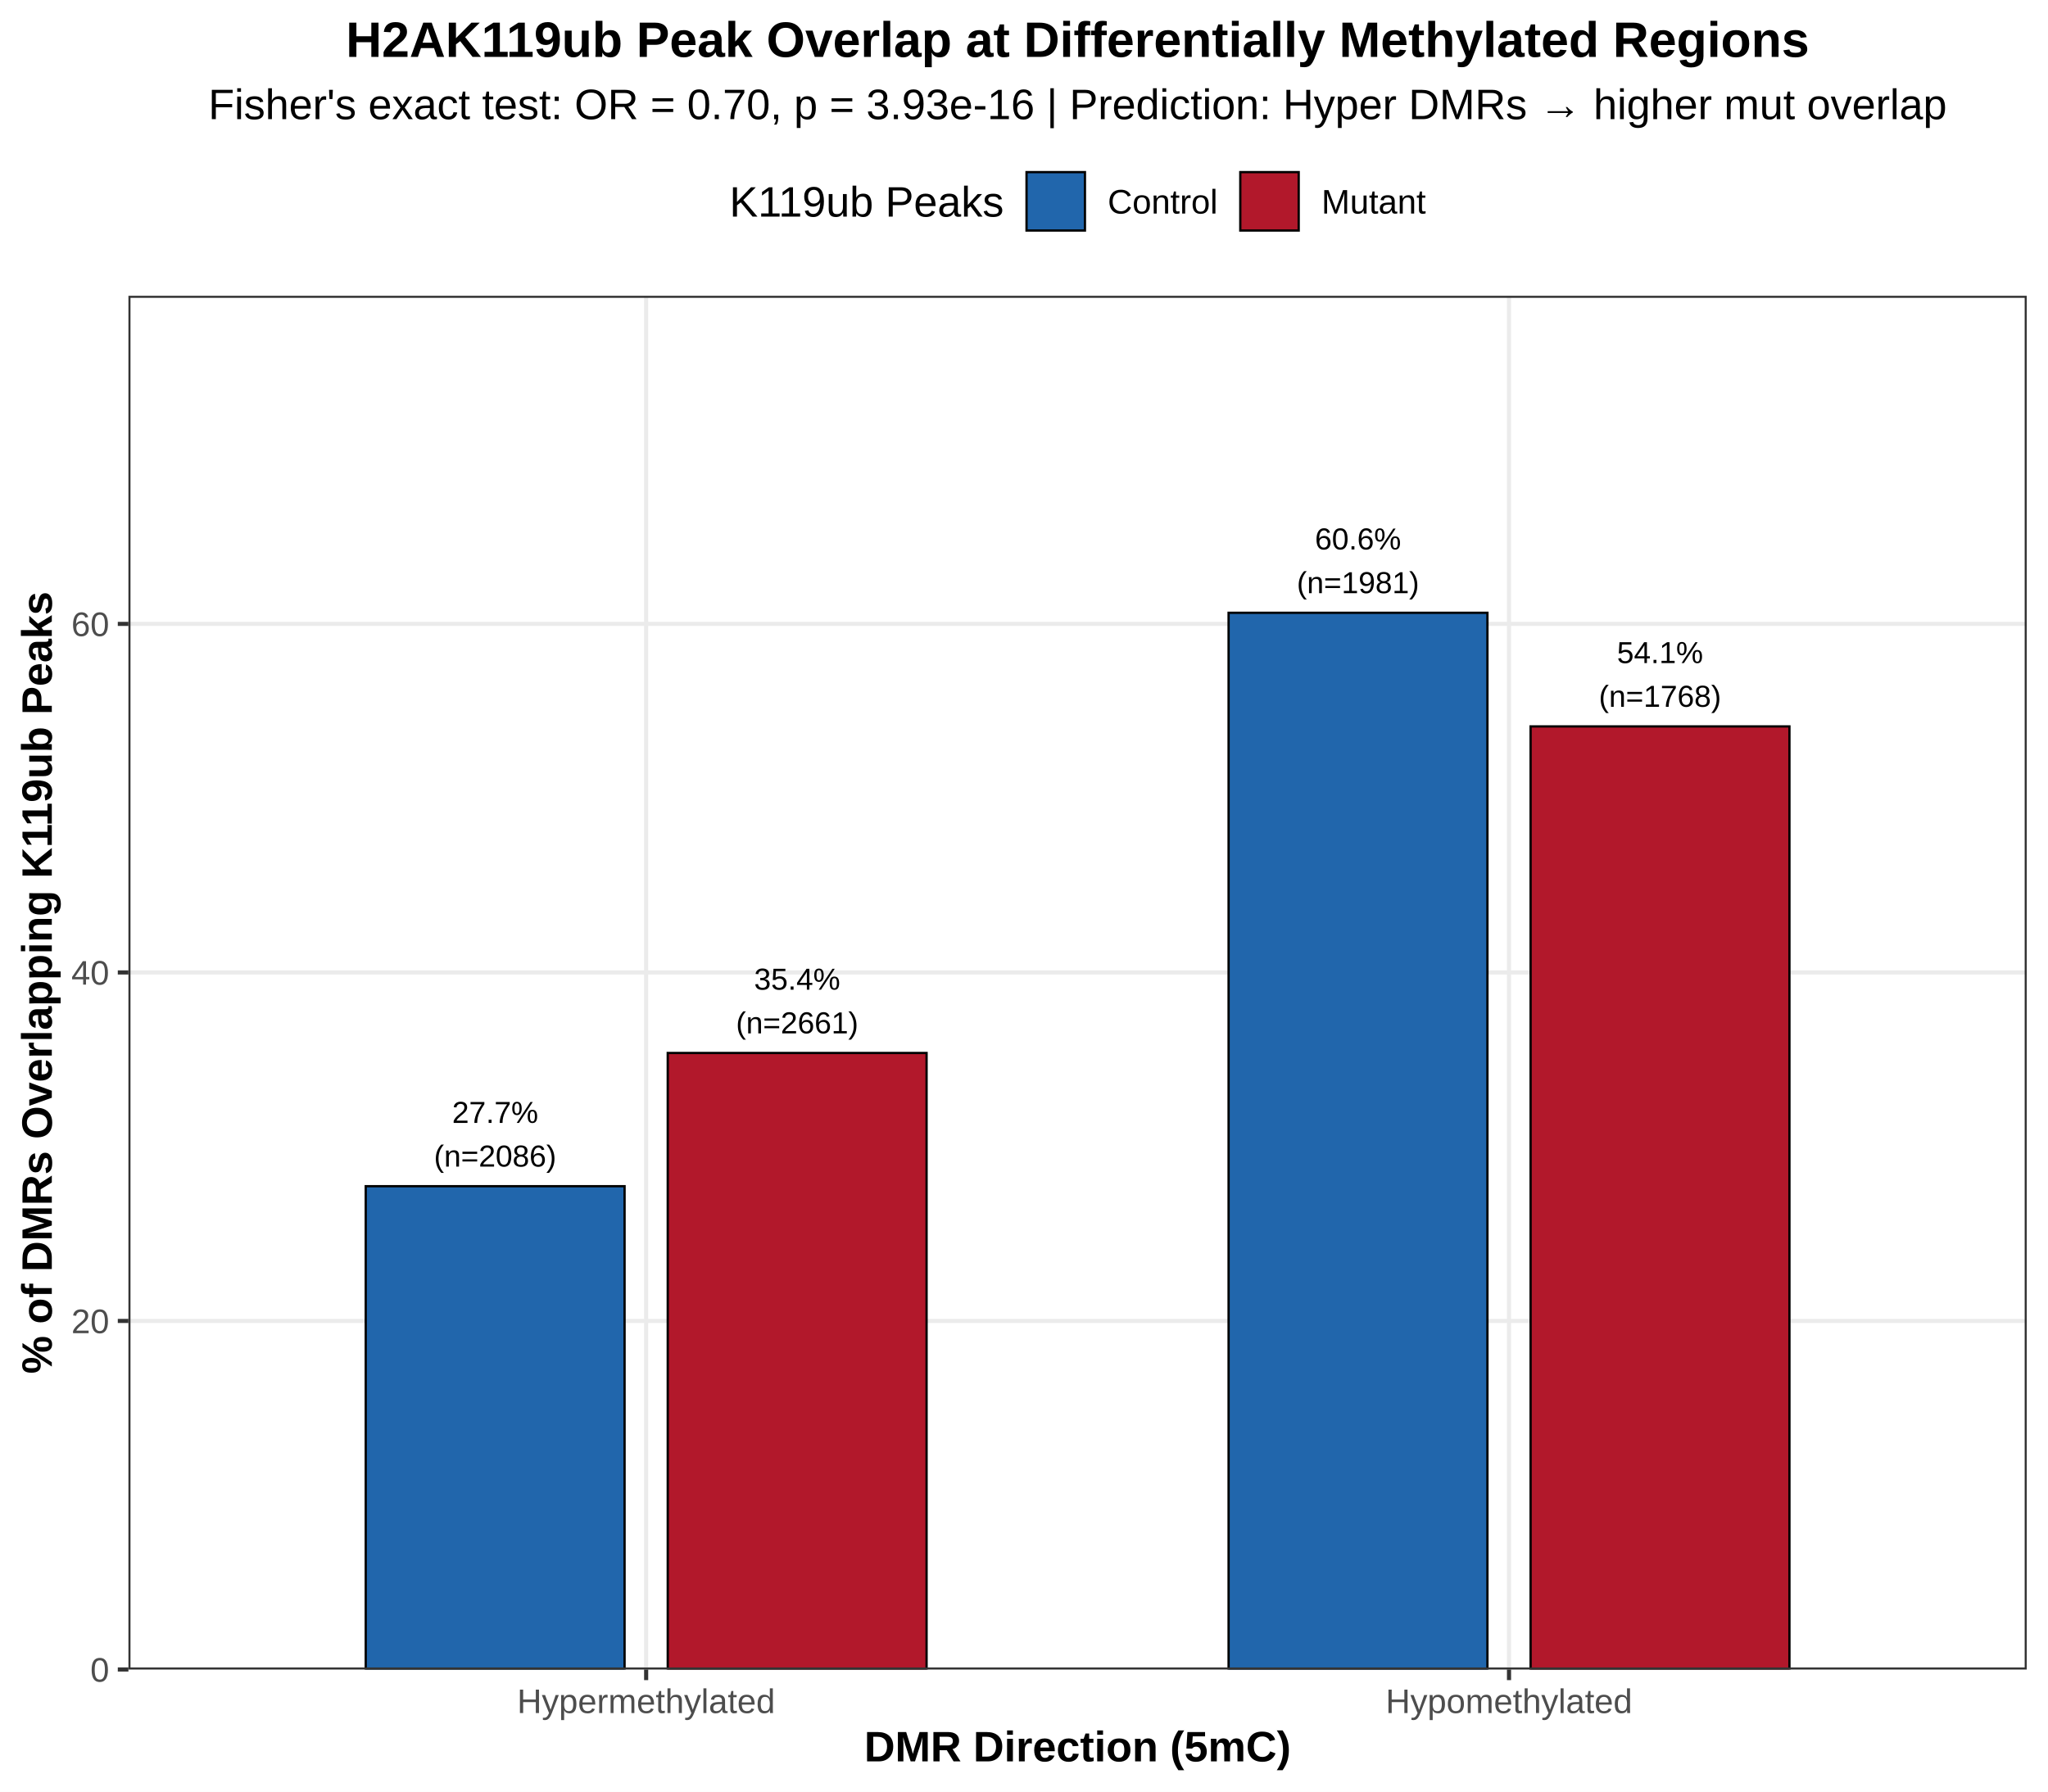
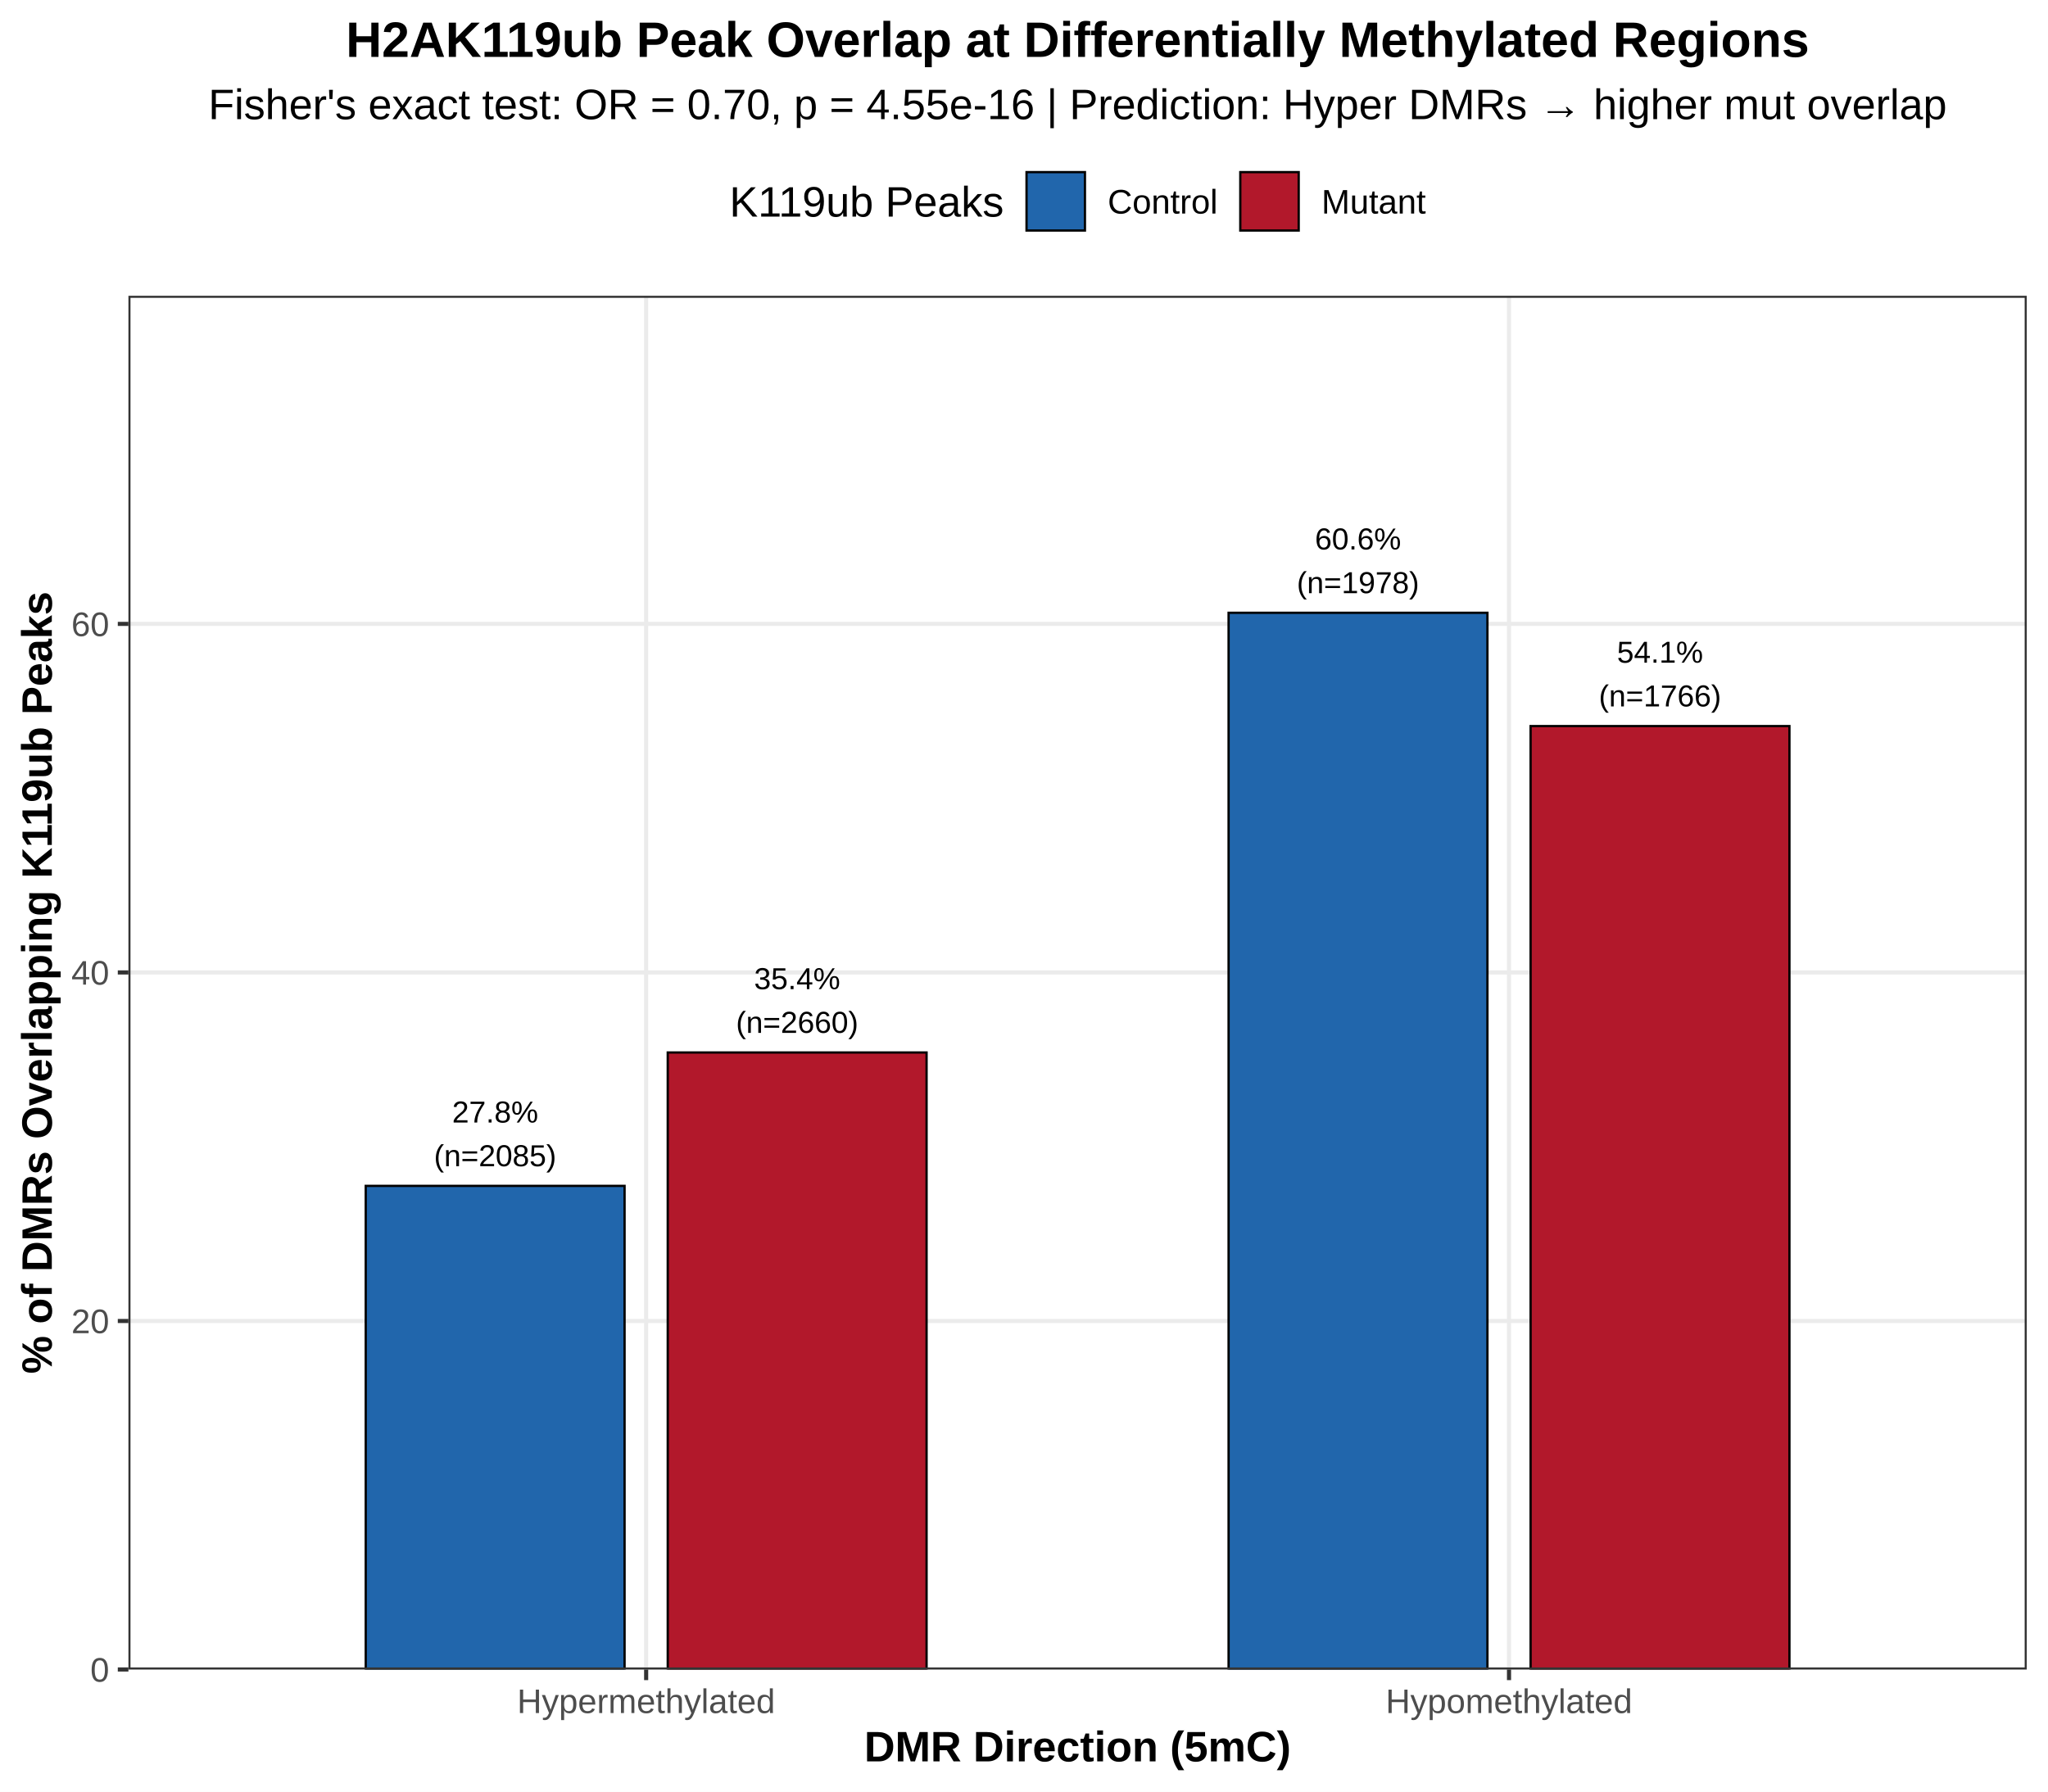
<svg xmlns="http://www.w3.org/2000/svg" width="576.00pt" height="504.00pt" viewBox="0 0 576.00 504.00">
  <g class="svglite">
    <defs>
      <style type="text/css">
    .svglite line, .svglite polyline, .svglite polygon, .svglite path, .svglite rect, .svglite circle {
      fill: none;
      stroke: #000000;
      stroke-linecap: round;
      stroke-linejoin: round;
      stroke-miterlimit: 10.00;
    }
    .svglite text {
      white-space: pre;
    }
    .svglite g.glyphgroup path {
      fill: inherit;
      stroke: none;
    }
  </style>
    </defs>
    <rect width="100%" height="100%" style="stroke: none; fill: #FFFFFF;" />
    <defs>
      <clipPath id="cpMC4wMHw1NzYuMDB8MC4wMHw1MDQuMDA=">
        <rect x="0.00" y="0.00" width="576.00" height="504.00" />
      </clipPath>
    </defs>
    <g clip-path="url(#cpMC4wMHw1NzYuMDB8MC4wMHw1MDQuMDA=)">
      <rect x="0.00" y="0.00" width="576.00" height="504.00" style="stroke-width: 1.16; stroke: #FFFFFF; fill: #FFFFFF;" />
    </g>
    <defs>
      <clipPath id="cpMzYuMTJ8NTcwLjAyfDgzLjIxfDQ2OS42NQ==">
        <rect x="36.12" y="83.21" width="533.90" height="386.45" />
      </clipPath>
    </defs>
    <g clip-path="url(#cpMzYuMTJ8NTcwLjAyfDgzLjIxfDQ2OS42NQ==)">
      <rect x="36.12" y="83.21" width="533.90" height="386.45" style="stroke-width: 1.16; stroke: none; fill: #FFFFFF;" />
      <polyline points="36.12,469.65 570.02,469.65 " style="stroke-width: 1.16; stroke: #EBEBEB; stroke-linecap: butt;" />
-       <polyline points="36.12,371.60 570.02,371.60 " style="stroke-width: 1.16; stroke: #EBEBEB; stroke-linecap: butt;" />
+       <polyline points="36.12,371.61 570.02,371.61 " style="stroke-width: 1.16; stroke: #EBEBEB; stroke-linecap: butt;" />
      <polyline points="36.12,273.56 570.02,273.56 " style="stroke-width: 1.16; stroke: #EBEBEB; stroke-linecap: butt;" />
      <polyline points="36.12,175.51 570.02,175.51 " style="stroke-width: 1.16; stroke: #EBEBEB; stroke-linecap: butt;" />
      <polyline points="181.73,469.65 181.73,83.21 " style="stroke-width: 1.16; stroke: #EBEBEB; stroke-linecap: butt;" />
      <polyline points="424.41,469.65 424.41,83.21 " style="stroke-width: 1.16; stroke: #EBEBEB; stroke-linecap: butt;" />
-       <rect x="102.86" y="333.70" width="72.80" height="135.95" style="stroke-width: 0.64; stroke-linecap: butt; stroke-linejoin: miter; fill: #2166AC;" />
-       <rect x="187.80" y="296.22" width="72.80" height="173.43" style="stroke-width: 0.64; stroke-linecap: butt; stroke-linejoin: miter; fill: #B2182B;" />
+       <rect x="102.86" y="333.60" width="72.80" height="136.05" style="stroke-width: 0.64; stroke-linecap: butt; stroke-linejoin: miter; fill: #2166AC;" />
+       <rect x="187.80" y="296.08" width="72.80" height="173.57" style="stroke-width: 0.64; stroke-linecap: butt; stroke-linejoin: miter; fill: #B2182B;" />
      <rect x="345.54" y="172.39" width="72.80" height="297.27" style="stroke-width: 0.64; stroke-linecap: butt; stroke-linejoin: miter; fill: #2166AC;" />
-       <rect x="430.48" y="204.35" width="72.80" height="265.30" style="stroke-width: 0.64; stroke-linecap: butt; stroke-linejoin: miter; fill: #B2182B;" />
-       <text x="139.26" y="315.89" text-anchor="middle" style="font-size: 8.54px; font-family: &quot;Arial&quot;;" textLength="24.20px" lengthAdjust="spacingAndGlyphs">27.7%</text>
-       <text x="139.26" y="328.18" text-anchor="middle" style="font-size: 8.54px; font-family: &quot;Arial&quot;;" textLength="34.42px" lengthAdjust="spacingAndGlyphs">(n=2086)</text>
-       <text x="224.20" y="278.41" text-anchor="middle" style="font-size: 8.54px; font-family: &quot;Arial&quot;;" textLength="24.20px" lengthAdjust="spacingAndGlyphs">35.4%</text>
-       <text x="224.20" y="290.70" text-anchor="middle" style="font-size: 8.54px; font-family: &quot;Arial&quot;;" textLength="34.42px" lengthAdjust="spacingAndGlyphs">(n=2661)</text>
+       <rect x="430.48" y="204.25" width="72.80" height="265.40" style="stroke-width: 0.64; stroke-linecap: butt; stroke-linejoin: miter; fill: #B2182B;" />
+       <text x="139.26" y="315.79" text-anchor="middle" style="font-size: 8.54px; font-family: &quot;Arial&quot;;" textLength="24.20px" lengthAdjust="spacingAndGlyphs">27.8%</text>
+       <text x="139.26" y="328.08" text-anchor="middle" style="font-size: 8.54px; font-family: &quot;Arial&quot;;" textLength="34.42px" lengthAdjust="spacingAndGlyphs">(n=2085)</text>
+       <text x="224.20" y="278.27" text-anchor="middle" style="font-size: 8.54px; font-family: &quot;Arial&quot;;" textLength="24.20px" lengthAdjust="spacingAndGlyphs">35.4%</text>
+       <text x="224.20" y="290.56" text-anchor="middle" style="font-size: 8.54px; font-family: &quot;Arial&quot;;" textLength="34.42px" lengthAdjust="spacingAndGlyphs">(n=2660)</text>
      <text x="381.94" y="154.57" text-anchor="middle" style="font-size: 8.54px; font-family: &quot;Arial&quot;;" textLength="24.20px" lengthAdjust="spacingAndGlyphs">60.6%</text>
-       <text x="381.94" y="166.87" text-anchor="middle" style="font-size: 8.54px; font-family: &quot;Arial&quot;;" textLength="34.42px" lengthAdjust="spacingAndGlyphs">(n=1981)</text>
-       <text x="466.88" y="186.54" text-anchor="middle" style="font-size: 8.54px; font-family: &quot;Arial&quot;;" textLength="24.20px" lengthAdjust="spacingAndGlyphs">54.1%</text>
-       <text x="466.88" y="198.83" text-anchor="middle" style="font-size: 8.54px; font-family: &quot;Arial&quot;;" textLength="34.42px" lengthAdjust="spacingAndGlyphs">(n=1768)</text>
+       <text x="381.94" y="166.87" text-anchor="middle" style="font-size: 8.54px; font-family: &quot;Arial&quot;;" textLength="34.42px" lengthAdjust="spacingAndGlyphs">(n=1978)</text>
+       <text x="466.88" y="186.43" text-anchor="middle" style="font-size: 8.54px; font-family: &quot;Arial&quot;;" textLength="24.20px" lengthAdjust="spacingAndGlyphs">54.1%</text>
+       <text x="466.88" y="198.73" text-anchor="middle" style="font-size: 8.54px; font-family: &quot;Arial&quot;;" textLength="34.42px" lengthAdjust="spacingAndGlyphs">(n=1766)</text>
      <rect x="36.12" y="83.21" width="533.90" height="386.45" style="stroke-width: 1.16; stroke: #333333;" />
    </g>
    <g clip-path="url(#cpMC4wMHw1NzYuMDB8MC4wMHw1MDQuMDA=)">
      <text x="30.74" y="473.09" text-anchor="end" style="font-size: 9.60px;fill: #4D4D4D; font-family: &quot;Arial&quot;;" textLength="5.33px" lengthAdjust="spacingAndGlyphs">0</text>
      <text x="30.74" y="375.04" text-anchor="end" style="font-size: 9.60px;fill: #4D4D4D; font-family: &quot;Arial&quot;;" textLength="10.66px" lengthAdjust="spacingAndGlyphs">20</text>
      <text x="30.74" y="276.99" text-anchor="end" style="font-size: 9.60px;fill: #4D4D4D; font-family: &quot;Arial&quot;;" textLength="10.66px" lengthAdjust="spacingAndGlyphs">40</text>
-       <text x="30.74" y="178.94" text-anchor="end" style="font-size: 9.60px;fill: #4D4D4D; font-family: &quot;Arial&quot;;" textLength="10.66px" lengthAdjust="spacingAndGlyphs">60</text>
+       <text x="30.74" y="178.95" text-anchor="end" style="font-size: 9.60px;fill: #4D4D4D; font-family: &quot;Arial&quot;;" textLength="10.66px" lengthAdjust="spacingAndGlyphs">60</text>
      <polyline points="33.13,469.65 36.12,469.65 " style="stroke-width: 1.16; stroke: #333333; stroke-linecap: butt;" />
-       <polyline points="33.13,371.60 36.12,371.60 " style="stroke-width: 1.16; stroke: #333333; stroke-linecap: butt;" />
+       <polyline points="33.13,371.61 36.12,371.61 " style="stroke-width: 1.16; stroke: #333333; stroke-linecap: butt;" />
      <polyline points="33.13,273.56 36.12,273.56 " style="stroke-width: 1.16; stroke: #333333; stroke-linecap: butt;" />
      <polyline points="33.13,175.51 36.12,175.51 " style="stroke-width: 1.16; stroke: #333333; stroke-linecap: butt;" />
      <polyline points="181.73,472.64 181.73,469.65 " style="stroke-width: 1.16; stroke: #333333; stroke-linecap: butt;" />
      <polyline points="424.41,472.64 424.41,469.65 " style="stroke-width: 1.16; stroke: #333333; stroke-linecap: butt;" />
      <text x="181.73" y="481.90" text-anchor="middle" style="font-size: 9.60px;fill: #4D4D4D; font-family: &quot;Arial&quot;;" textLength="72.45px" lengthAdjust="spacingAndGlyphs">Hypermethylated</text>
      <text x="424.41" y="481.90" text-anchor="middle" style="font-size: 9.60px;fill: #4D4D4D; font-family: &quot;Arial&quot;;" textLength="69.27px" lengthAdjust="spacingAndGlyphs">Hypomethylated</text>
      <text x="303.07" y="495.50" text-anchor="middle" style="font-size: 12.00px; font-weight: bold; font-family: &quot;Arial&quot;;" textLength="120.02px" lengthAdjust="spacingAndGlyphs">DMR Direction (5mC)</text>
      <text transform="translate(14.57,276.43) rotate(-90)" text-anchor="middle" style="font-size: 12.00px; font-weight: bold; font-family: &quot;Arial&quot;;" textLength="220.02px" lengthAdjust="spacingAndGlyphs">% of DMRs Overlapping K119ub Peaks</text>
      <rect x="199.19" y="42.02" width="207.77" height="29.24" style="stroke-width: 1.16; stroke: none; fill: #FFFFFF;" />
      <text x="205.16" y="60.93" style="font-size: 12.00px; font-family: &quot;Arial&quot;;" textLength="77.14px" lengthAdjust="spacingAndGlyphs">K119ub Peaks</text>
      <rect x="288.28" y="47.99" width="17.28" height="17.28" style="stroke-width: 1.16; stroke: none; fill: #FFFFFF;" />
      <rect x="288.71" y="48.42" width="16.43" height="16.43" style="stroke-width: 0.64; stroke-linecap: butt; stroke-linejoin: miter; fill: #2166AC;" />
      <rect x="348.41" y="47.99" width="17.28" height="17.28" style="stroke-width: 1.16; stroke: none; fill: #FFFFFF;" />
      <rect x="348.83" y="48.42" width="16.43" height="16.43" style="stroke-width: 0.64; stroke-linecap: butt; stroke-linejoin: miter; fill: #B2182B;" />
      <text x="311.54" y="60.07" style="font-size: 9.60px; font-family: &quot;Arial&quot;;" textLength="30.89px" lengthAdjust="spacingAndGlyphs">Control</text>
      <text x="371.67" y="60.07" style="font-size: 9.60px; font-family: &quot;Arial&quot;;" textLength="29.31px" lengthAdjust="spacingAndGlyphs">Mutant</text>
-       <text x="303.07" y="33.52" text-anchor="middle" style="font-size: 12.00px; font-family: &quot;Arial&quot;;" textLength="488.84px" lengthAdjust="spacingAndGlyphs">Fisher's exact test: OR = 0.70, p = 3.93e-16 | Prediction: Hyper DMRs → higher mut overlap</text>
+       <text x="303.07" y="33.52" text-anchor="middle" style="font-size: 12.00px; font-family: &quot;Arial&quot;;" textLength="488.84px" lengthAdjust="spacingAndGlyphs">Fisher's exact test: OR = 0.70, p = 4.55e-16 | Prediction: Hyper DMRs → higher mut overlap</text>
      <text x="303.07" y="16.00" text-anchor="middle" style="font-size: 14.00px; font-weight: bold; font-family: &quot;Arial&quot;;" textLength="411.42px" lengthAdjust="spacingAndGlyphs">H2AK119ub Peak Overlap at Differentially Methylated Regions</text>
    </g>
  </g>
</svg>
